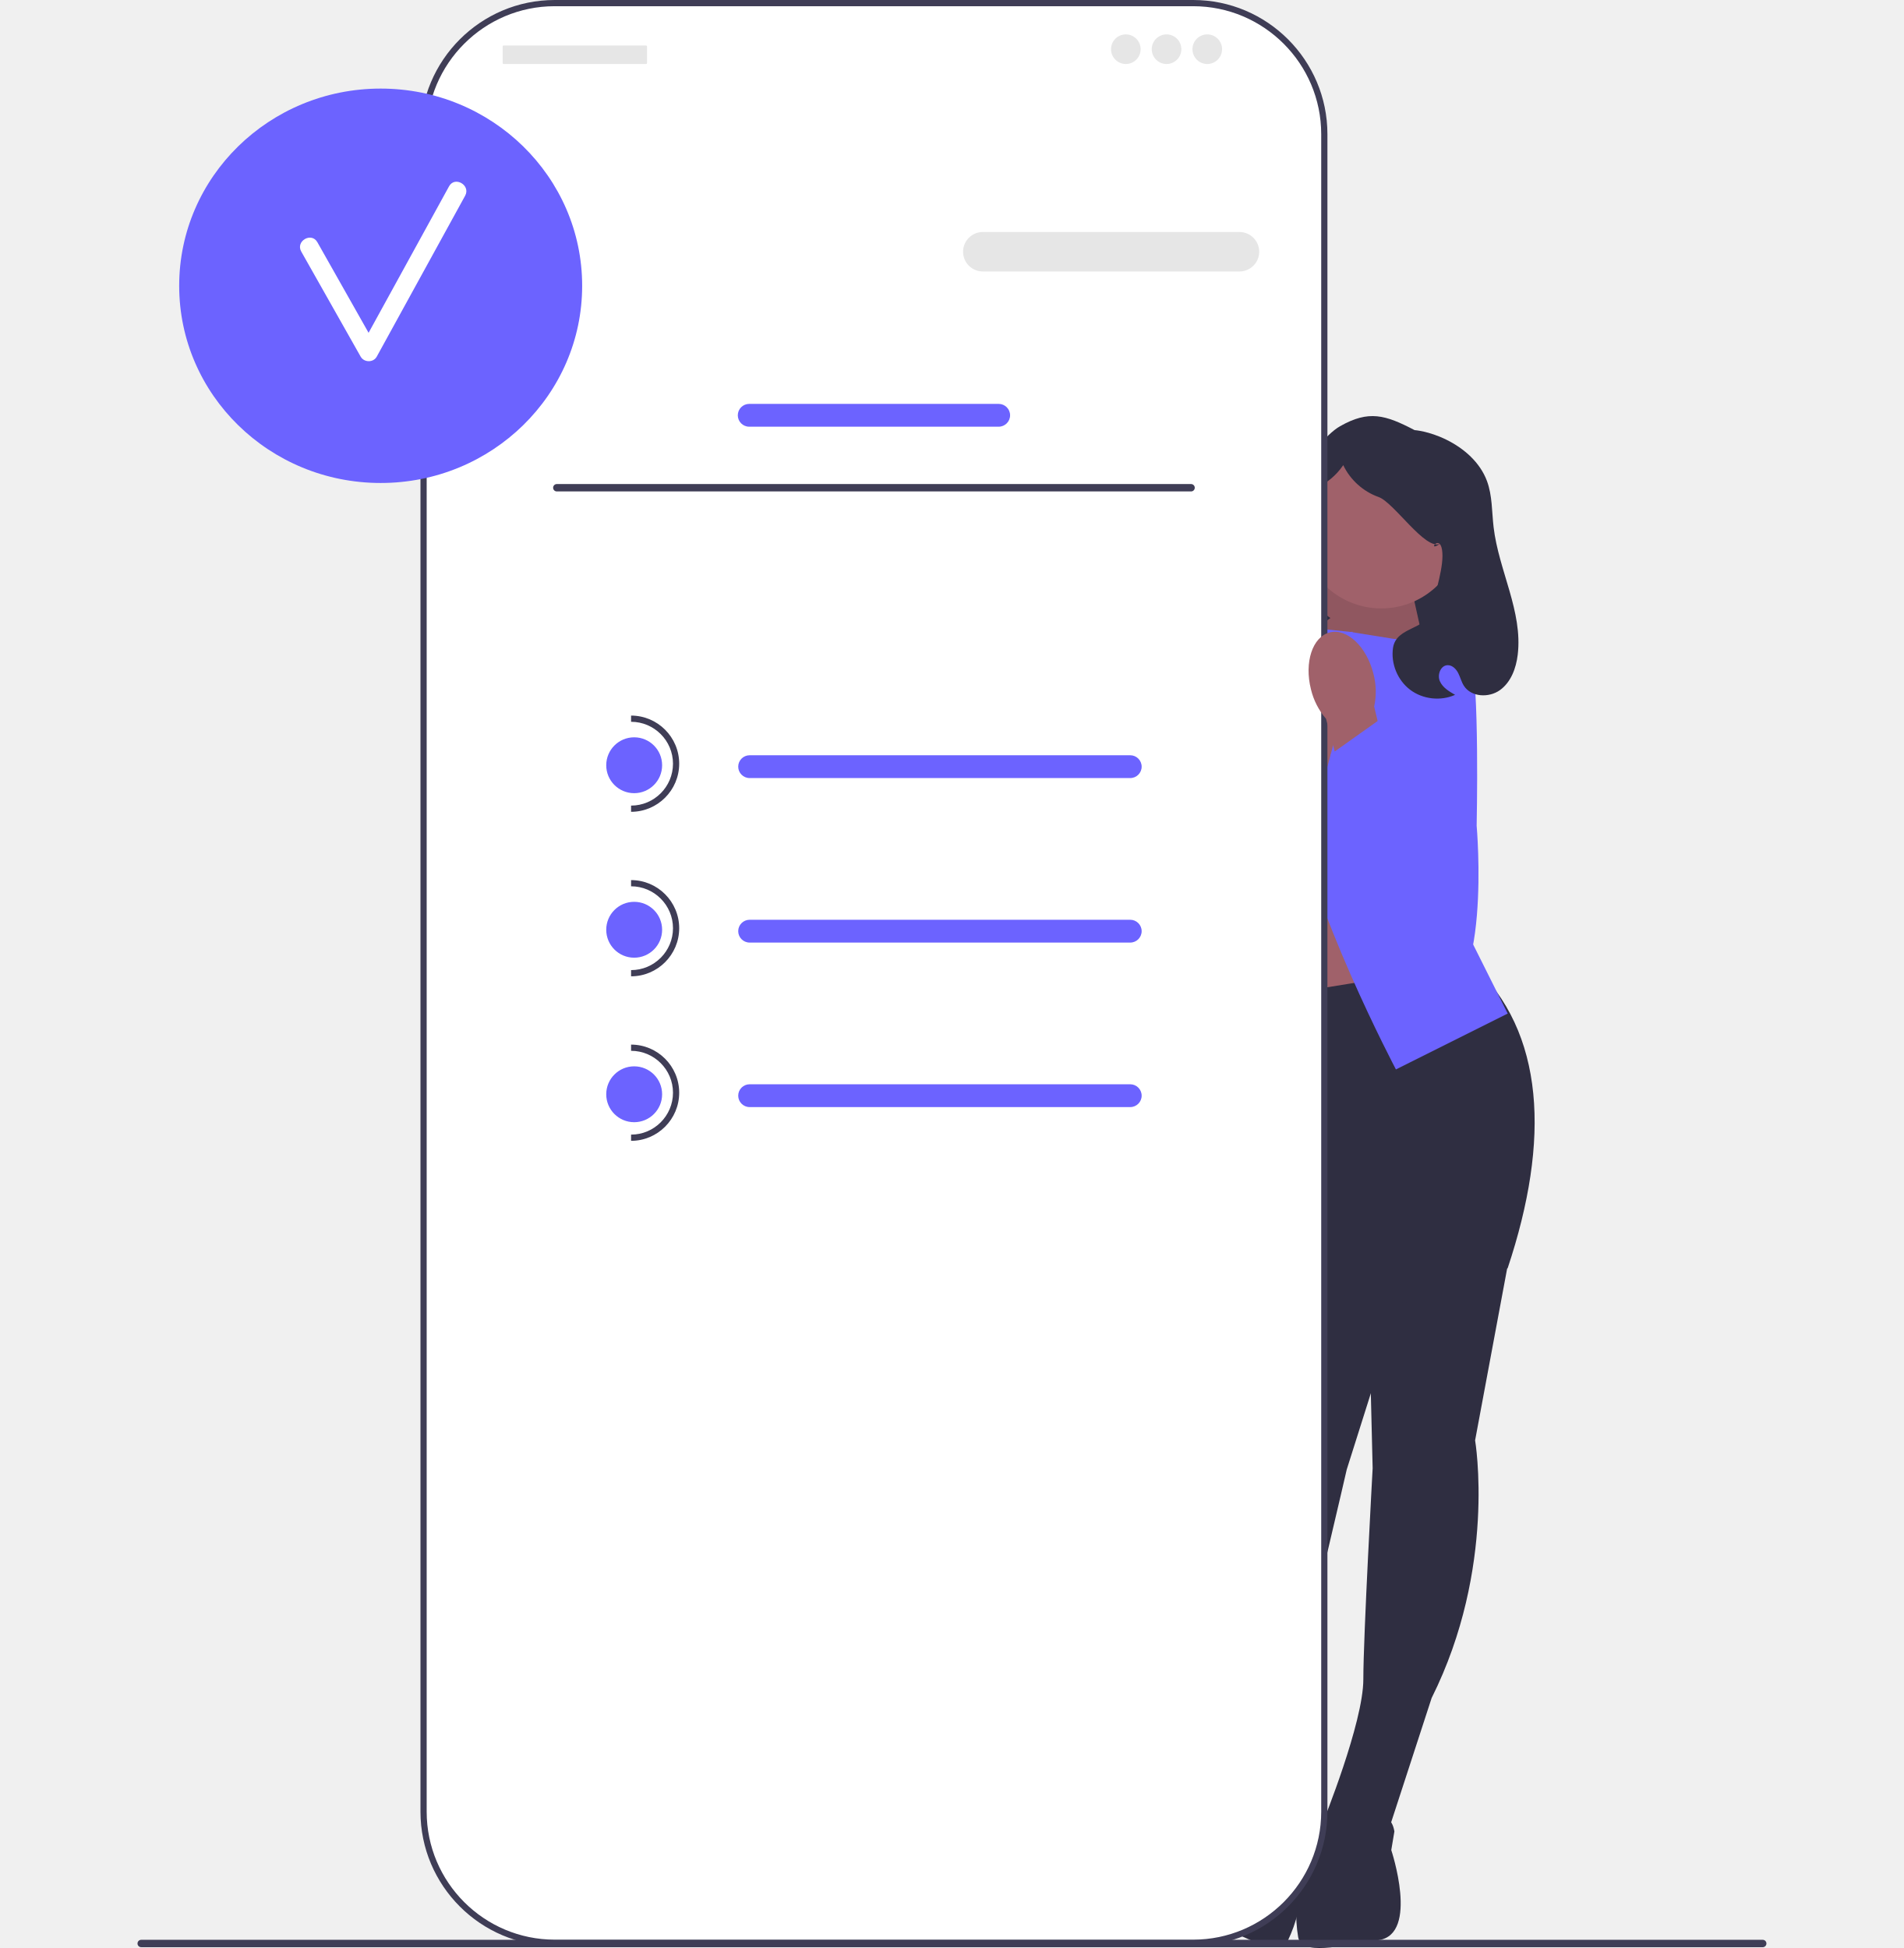
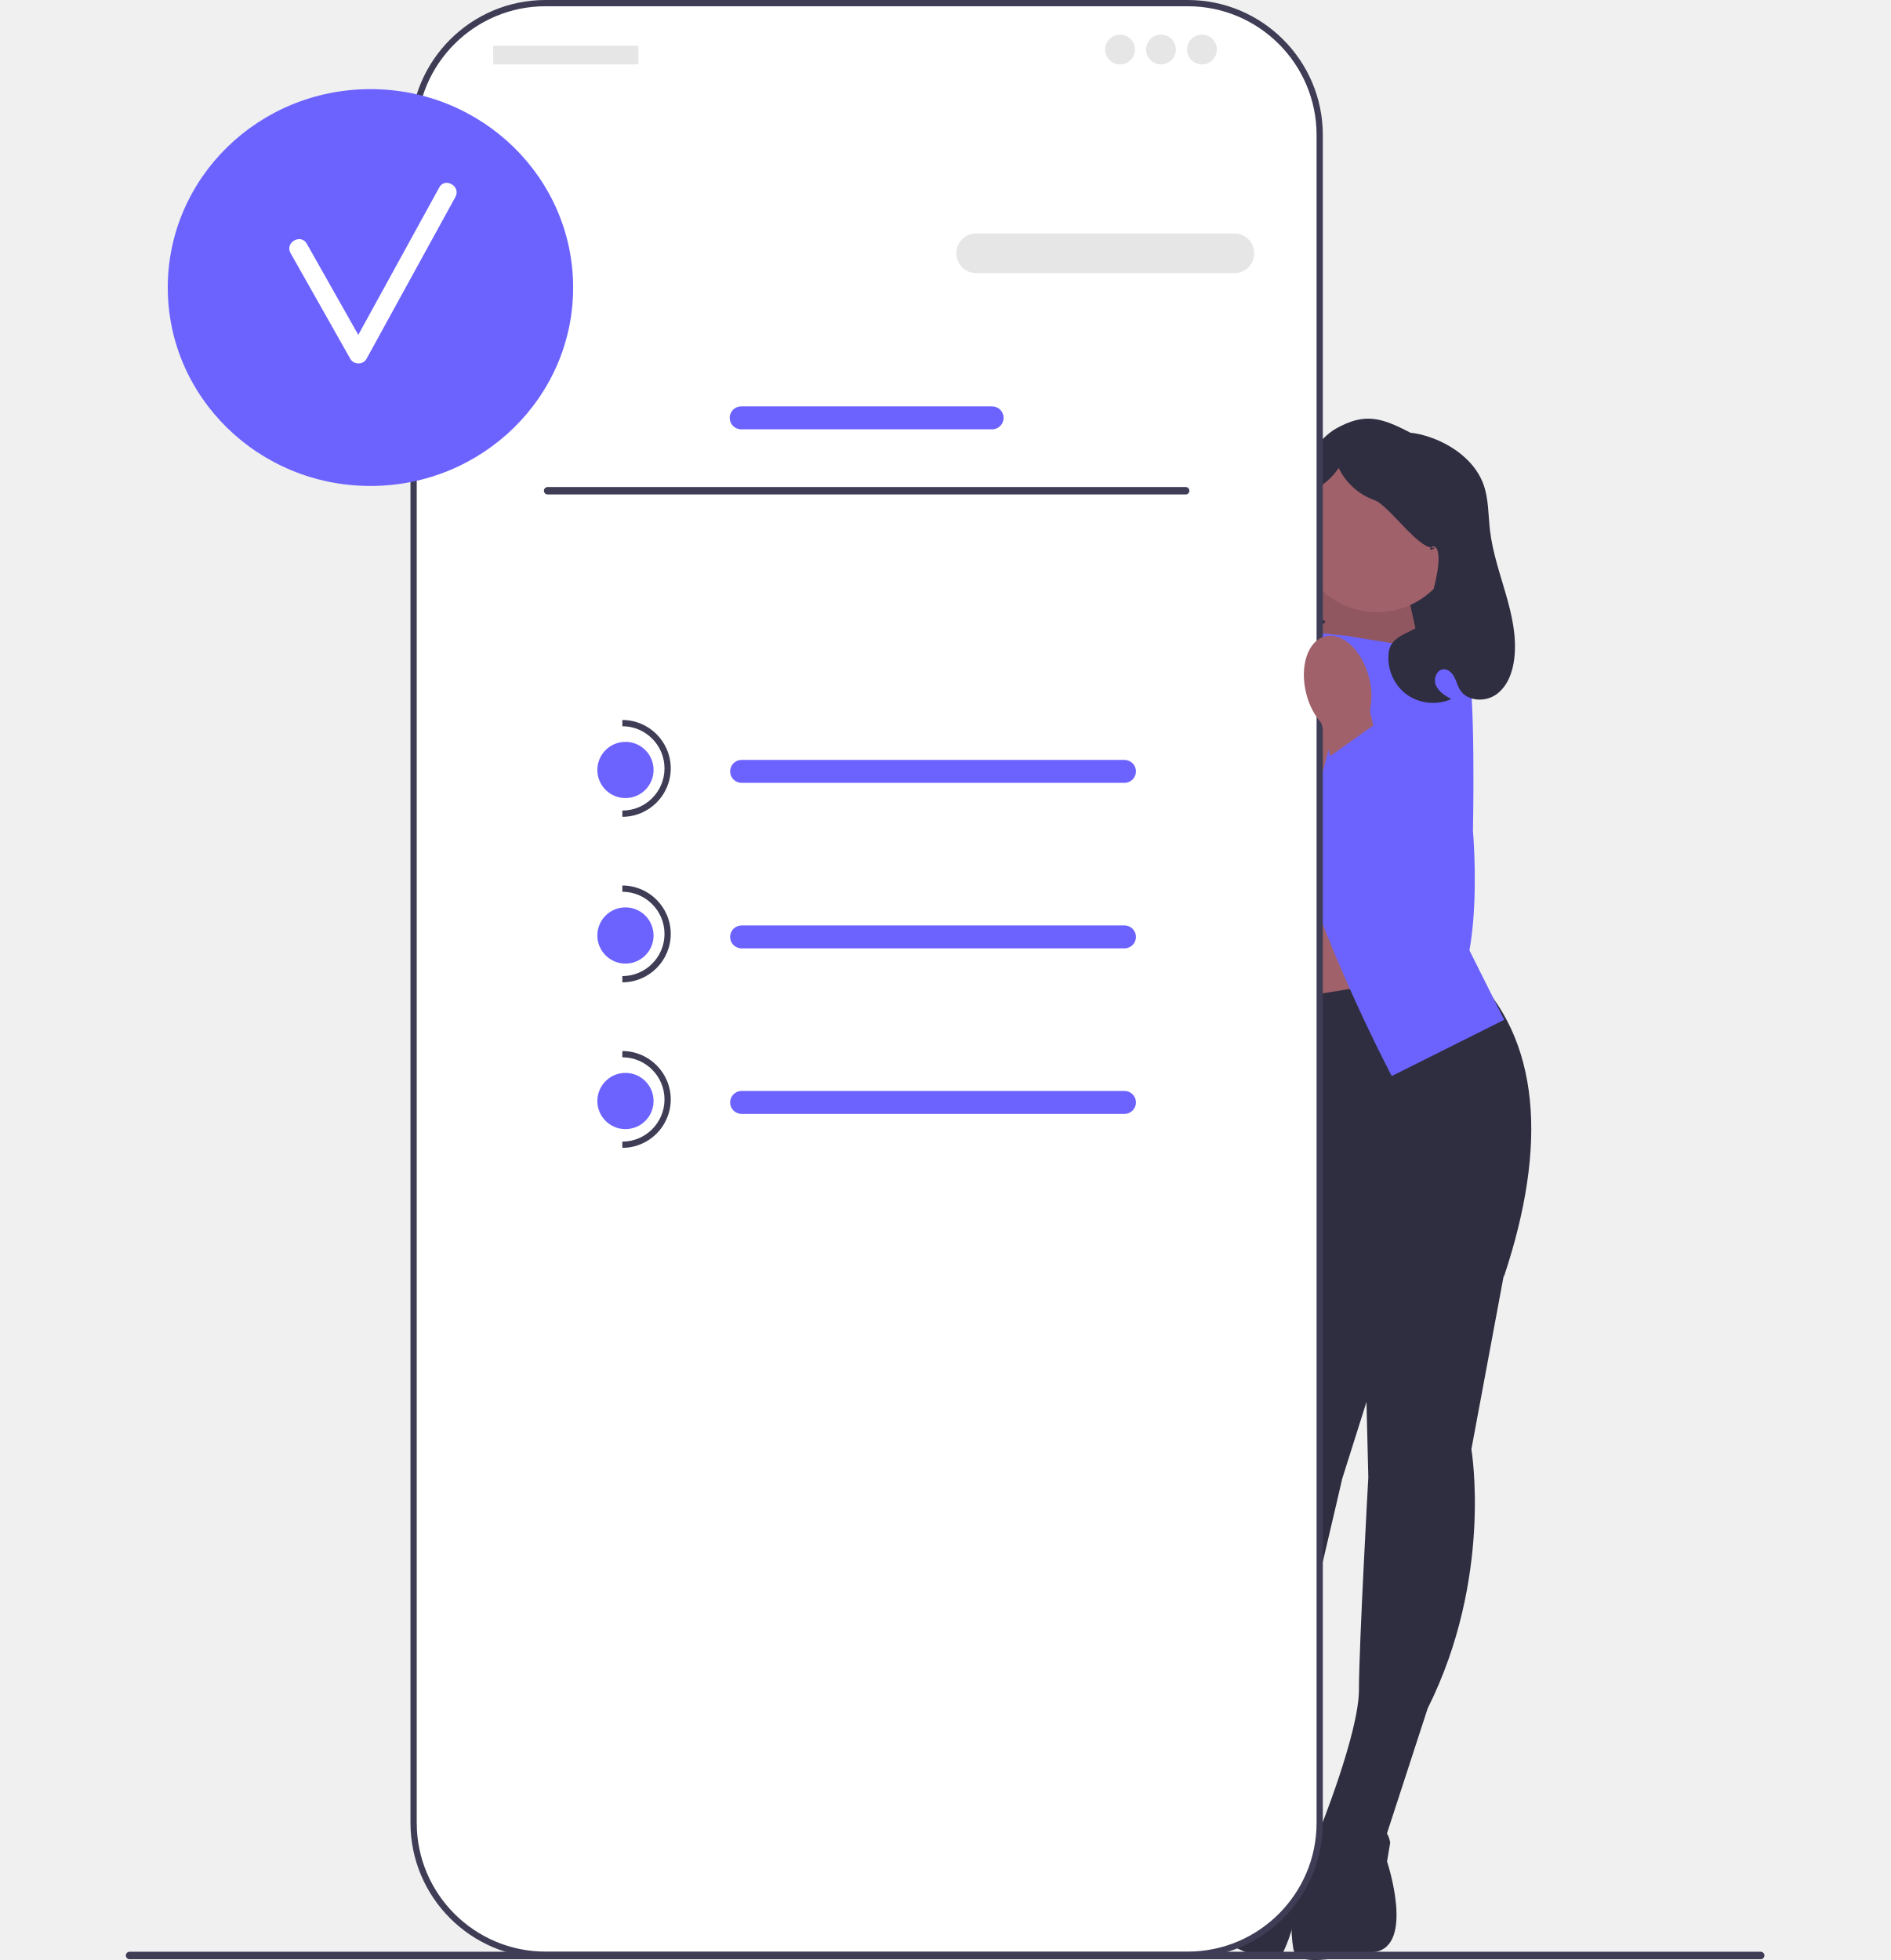
- <svg xmlns="http://www.w3.org/2000/svg" width="124.67" height="127.583" viewBox="0 0 524.67 627.583">
+ <svg xmlns="http://www.w3.org/2000/svg" data-name="Layer 1" width="137.748" height="142.828" viewBox="0 0 524.67 627.583">
  <path d="M420.808,216.843h-51.762v-17.044c0-28.568,23.194-51.762,51.762-51.762h0v68.806h0l-0,0Z" fill="#2f2e41" />
  <polygon points="409.335 185.027 418.235 225.056 366.083 216.397 387.335 178.538 409.335 185.027" fill="#a0616a" />
  <polygon points="409.335 185.027 418.235 225.056 366.083 216.397 387.335 178.538 409.335 185.027" isolation="isolate" opacity=".1" />
  <rect x="359.335" y="270.538" width="50" height="74" fill="#a0616a" />
  <path d="M441.835,405.038l-11,59s7,41-14,83l-14,43-21-3s13-32,13-46,3-68,3-68l-1.5-61.618,45.5-6.382Z" fill="#2f2e41" />
  <path d="M378.835,586.038s24-9,26,4l-1,6s9,27-4,29-25,5-26-1-.984-13.49,1.508-18.745c2.492-5.255,3.492-19.255,3.492-19.255Z" fill="#2f2e41" />
  <g>
    <path d="M366.134,395.886l-5.842,59.732s-18.126,37.436-9.635,83.619l1.489,45.197,21.006,2.959s-3.588-34.353,.306-47.801,16.03-66.152,16.03-66.152l18.577-58.77-41.93-18.784v-0Z" fill="#2f2e41" />
    <path d="M376.311,587.267s-20.55-15.32-26.087-3.389l-.708,6.041s-16.154,23.432-4.223,28.968c11.931,5.537,22.623,11.755,25.252,6.27,2.629-5.485,4.697-12.684,3.765-18.425-.932-5.741,2.001-19.467,2.001-19.467Z" fill="#2f2e41" />
  </g>
  <path d="M429.835,310.538c23.519,21.948,25.264,56.673,11.5,98,0,0-44,30-76-8l-16-77,80.5-13Z" fill="#2f2e41" />
  <path d="M390.335,203.538l25,4-2,63,28,56-36,18s-28-53-33-86-2-57-2-57l20,2Z" fill="#6c63ff" />
  <path d="M371.335,205.538l-25,4,2,63-6,58,14,16s28-53,33-86,2-57,2-57l-20,2Z" fill="#6c63ff" />
  <path d="M401.335,207.038l5.5-1.5s19.5-2.5,22.5,5.5,2,55,2,55c0,0,5.16,57.685-14.92,58.343-20.08,.657-16.08-47.343-16.08-47.343l1-70Z" fill="#6c63ff" />
  <circle cx="400.608" cy="170.131" r="25.881" fill="#a0616a" />
  <path d="M368.335,209.038l-5.5-1.5s-19.5-2.5-22.5,5.5-2,55-2,55c0,0-5.16,57.685,14.92,58.343s16.08-47.343,16.08-47.343l-1-70Z" fill="#6c63ff" />
  <path d="M385.658,205.75c-5.552-1.409-11.847,4.521-14.061,13.249-.932,3.474-1.019,7.121-.253,10.635l-2.386,9.92-.176-.009-18.818,44.349c-4.375,10.312-3.913,22.15,1.668,31.862,3.32,5.778,7.678,9.662,12.795,5.697,8.491-6.579,14.037-44.249,16.569-65.888l5.855-21.996c2.35-2.725,4.013-5.973,4.851-9.472,2.215-8.724-.491-16.938-6.043-18.347l-0,0Z" fill="#a0616a" />
  <path d="M351.06,191.069c1.316-4.003,3.915-7.507,5.078-11.557,1.544-5.378,4.831,6.552,5.151,.967,.61-10.617,16.813-37.926,26.063-43.172,9.25-5.246,14.563-3.664,23.987,1.262,0,0,4.575,.291,10.27,3.103,5.695,2.812,10.822,7.315,13.037,13.267,1.756,4.718,1.561,9.9,2.148,14.9,1.634,13.93,9.443,27.178,7.767,41.103-.523,4.345-2.174,8.837-5.726,11.392-3.552,2.555-9.291,2.277-11.629-1.421-.798-1.262-1.135-2.76-1.819-4.087-.684-1.327-1.919-2.565-3.412-2.524-2.244,.062-3.386,3.073-2.501,5.135s2.964,3.308,4.916,4.416c-4.649,2.092-10.416,1.44-14.482-1.635-4.066-3.076-6.261-8.448-5.513-13.491,1.054-7.106,11.406-5.635,12.626-12.715,.888-5.154,4.005-13.777,3.156-18.937-.849-5.16-4.928,1.088-.631-1.894-4.727,2.279-14.837-13.31-19.786-15.056-4.948-1.746-9.144-5.527-11.394-10.267-5.248,7.608-9.865,5.542-11.745,14.592s-.142,29.61,7.598,34.662c-3.097,2.113-5.567,5.136-7.02,8.592-.823,1.958-1.357,4.101-2.724,5.727-2.61,3.106-7.429,3.295-11.27,1.989-4.763-1.619-8.835-5.176-11.08-9.678-2.245-4.502-2.637-9.895-1.065-14.673l-0-0Z" fill="#2f2e41" />
  <path d="M0,626.136c0,.66,.53,1.19,1.19,1.19H523.48c.66,0,1.19-.53,1.19-1.19,0-.66-.53-1.19-1.19-1.19H1.19c-.66,0-1.19,.53-1.19,1.19Z" fill="#3f3d56" />
  <g>
    <path d="M340.038,1H134.369c-23.323,0-42.23,18.907-42.23,42.23V583.663c0,23.323,18.907,42.23,42.23,42.23h205.669c23.323,0,42.23-18.907,42.23-42.23V43.23c0-23.323-18.907-42.23-42.23-42.23Z" fill="#fff" />
    <path d="M340.038,626.892H134.369c-23.837,0-43.23-19.393-43.23-43.229V43.23C91.139,19.393,110.532,0,134.369,0h205.669c23.837,0,43.23,19.393,43.23,43.23V583.663c0,23.837-19.393,43.229-43.23,43.229h-0ZM134.369,2c-22.734,0-41.23,18.496-41.23,41.23V583.663c0,22.734,18.496,41.229,41.23,41.229h205.669c22.734,0,41.23-18.495,41.23-41.229V43.23c0-22.734-18.496-41.23-41.23-41.23H134.369Z" fill="#3f3d56" />
    <path d="M75.144,94.566c-1.806,0-3.274,1.468-3.274,3.274v26.191c0,1.806,1.468,3.274,3.274,3.274s3.274-1.468,3.274-3.274v-26.191c0-1.806-1.468-3.274-3.274-3.274Z" fill="#3f3d56" />
    <path d="M354.936,87.461h-82.668c-3.506,0-6.359-2.853-6.359-6.359s2.853-6.359,6.359-6.359h82.668c3.506,0,6.359,2.853,6.359,6.359s-2.853,6.359-6.359,6.359h0Z" fill="#e6e6e6" />
    <path d="M277.382,137.469h-80.357c-2.026,0-3.674-1.648-3.674-3.674s1.648-3.674,3.674-3.674h80.357c2.026,0,3.674,1.648,3.674,3.674s-1.648,3.674-3.674,3.674v0Z" fill="#6c63ff" />
    <ellipse cx="78.322" cy="92.07" rx="64.899" ry="63.532" fill="#6c63ff" />
    <path d="M100.349,60.024c-8.64,15.733-17.28,31.465-25.92,47.198-5.507-9.73-10.983-19.476-16.503-29.198-1.906-3.358-7.092-.338-5.181,3.028,6.399,11.27,12.732,22.577,19.131,33.847,1.094,1.927,4.098,1.972,5.181,0,9.491-17.282,18.982-34.565,28.473-51.847,1.86-3.386-3.32-6.417-5.181-3.028Z" fill="#fff" />
    <rect x="117.618" y="14.658" width="46.498" height="5.961" rx=".31" ry=".31" fill="#e6e6e6" />
    <circle cx="318.336" cy="15.85" r="4.769" fill="#e6e6e6" />
    <circle cx="331.451" cy="15.85" r="4.769" fill="#e6e6e6" />
    <circle cx="344.566" cy="15.85" r="4.769" fill="#e6e6e6" />
    <path d="M133.868,157.136c0,.66,.53,1.19,1.19,1.19h204.29c.66,0,1.19-.53,1.19-1.19,0-.66-.53-1.19-1.19-1.19H135.058c-.66,0-1.19,.53-1.19,1.19Z" fill="#3f3d56" />
    <g>
      <path d="M319.758,250.667h-122.598c-2.026,0-3.674-1.648-3.674-3.674s1.648-3.674,3.674-3.674h122.598c2.026,0,3.674,1.648,3.674,3.674s-1.648,3.674-3.674,3.674Z" fill="#6c63ff" />
      <path d="M319.758,303.667h-122.598c-2.026,0-3.674-1.648-3.674-3.674s1.648-3.674,3.674-3.674h122.598c2.026,0,3.674,1.648,3.674,3.674s-1.648,3.674-3.674,3.674v0Z" fill="#6c63ff" />
      <path d="M319.758,356.667h-122.598c-2.026,0-3.674-1.648-3.674-3.674s1.648-3.674,3.674-3.674h122.598c2.026,0,3.674,1.648,3.674,3.674s-1.648,3.674-3.674,3.674v0Z" fill="#6c63ff" />
      <circle cx="159.975" cy="246.538" r="9" fill="#6c63ff" />
      <path d="M158.975,261.538v-2c7.444,0,13.5-6.056,13.5-13.5s-6.056-13.5-13.5-13.5v-2c8.547,0,15.5,6.953,15.5,15.5s-6.953,15.5-15.5,15.5Z" fill="#3f3d56" />
      <circle cx="159.975" cy="299.538" r="9" fill="#6c63ff" />
      <path d="M158.975,314.538v-2c7.444,0,13.5-6.056,13.5-13.5,0-7.444-6.056-13.5-13.5-13.5v-2c8.547,0,15.5,6.953,15.5,15.5s-6.953,15.5-15.5,15.5Z" fill="#3f3d56" />
      <circle cx="159.975" cy="352.538" r="9" fill="#6c63ff" />
      <path d="M158.975,367.538v-2c7.444,0,13.5-6.056,13.5-13.5s-6.056-13.5-13.5-13.5v-2c8.547,0,15.5,6.953,15.5,15.5s-6.953,15.5-15.5,15.5Z" fill="#3f3d56" />
    </g>
  </g>
  <path d="M384.012,203.75c5.552-1.409,11.847,4.521,14.061,13.249,.932,3.474,1.019,7.121,.253,10.635l2.386,9.92,.176-.009,18.818,44.349c4.375,10.312,3.913,22.15-1.668,31.862-3.32,5.778-7.678,9.662-12.795,5.697-8.491-6.579-14.037-44.249-16.569-65.888l-5.855-21.996c-2.35-2.725-4.013-5.973-4.851-9.472-2.215-8.724,.491-16.938,6.043-18.347l0,0Z" fill="#a0616a" />
  <polygon points="405.389 228.053 384.335 243.019 394.862 309.313 408.065 326.388 423.444 321.069 427.941 289.73 422.649 259.423 405.389 228.053" fill="#6c63ff" />
</svg>
